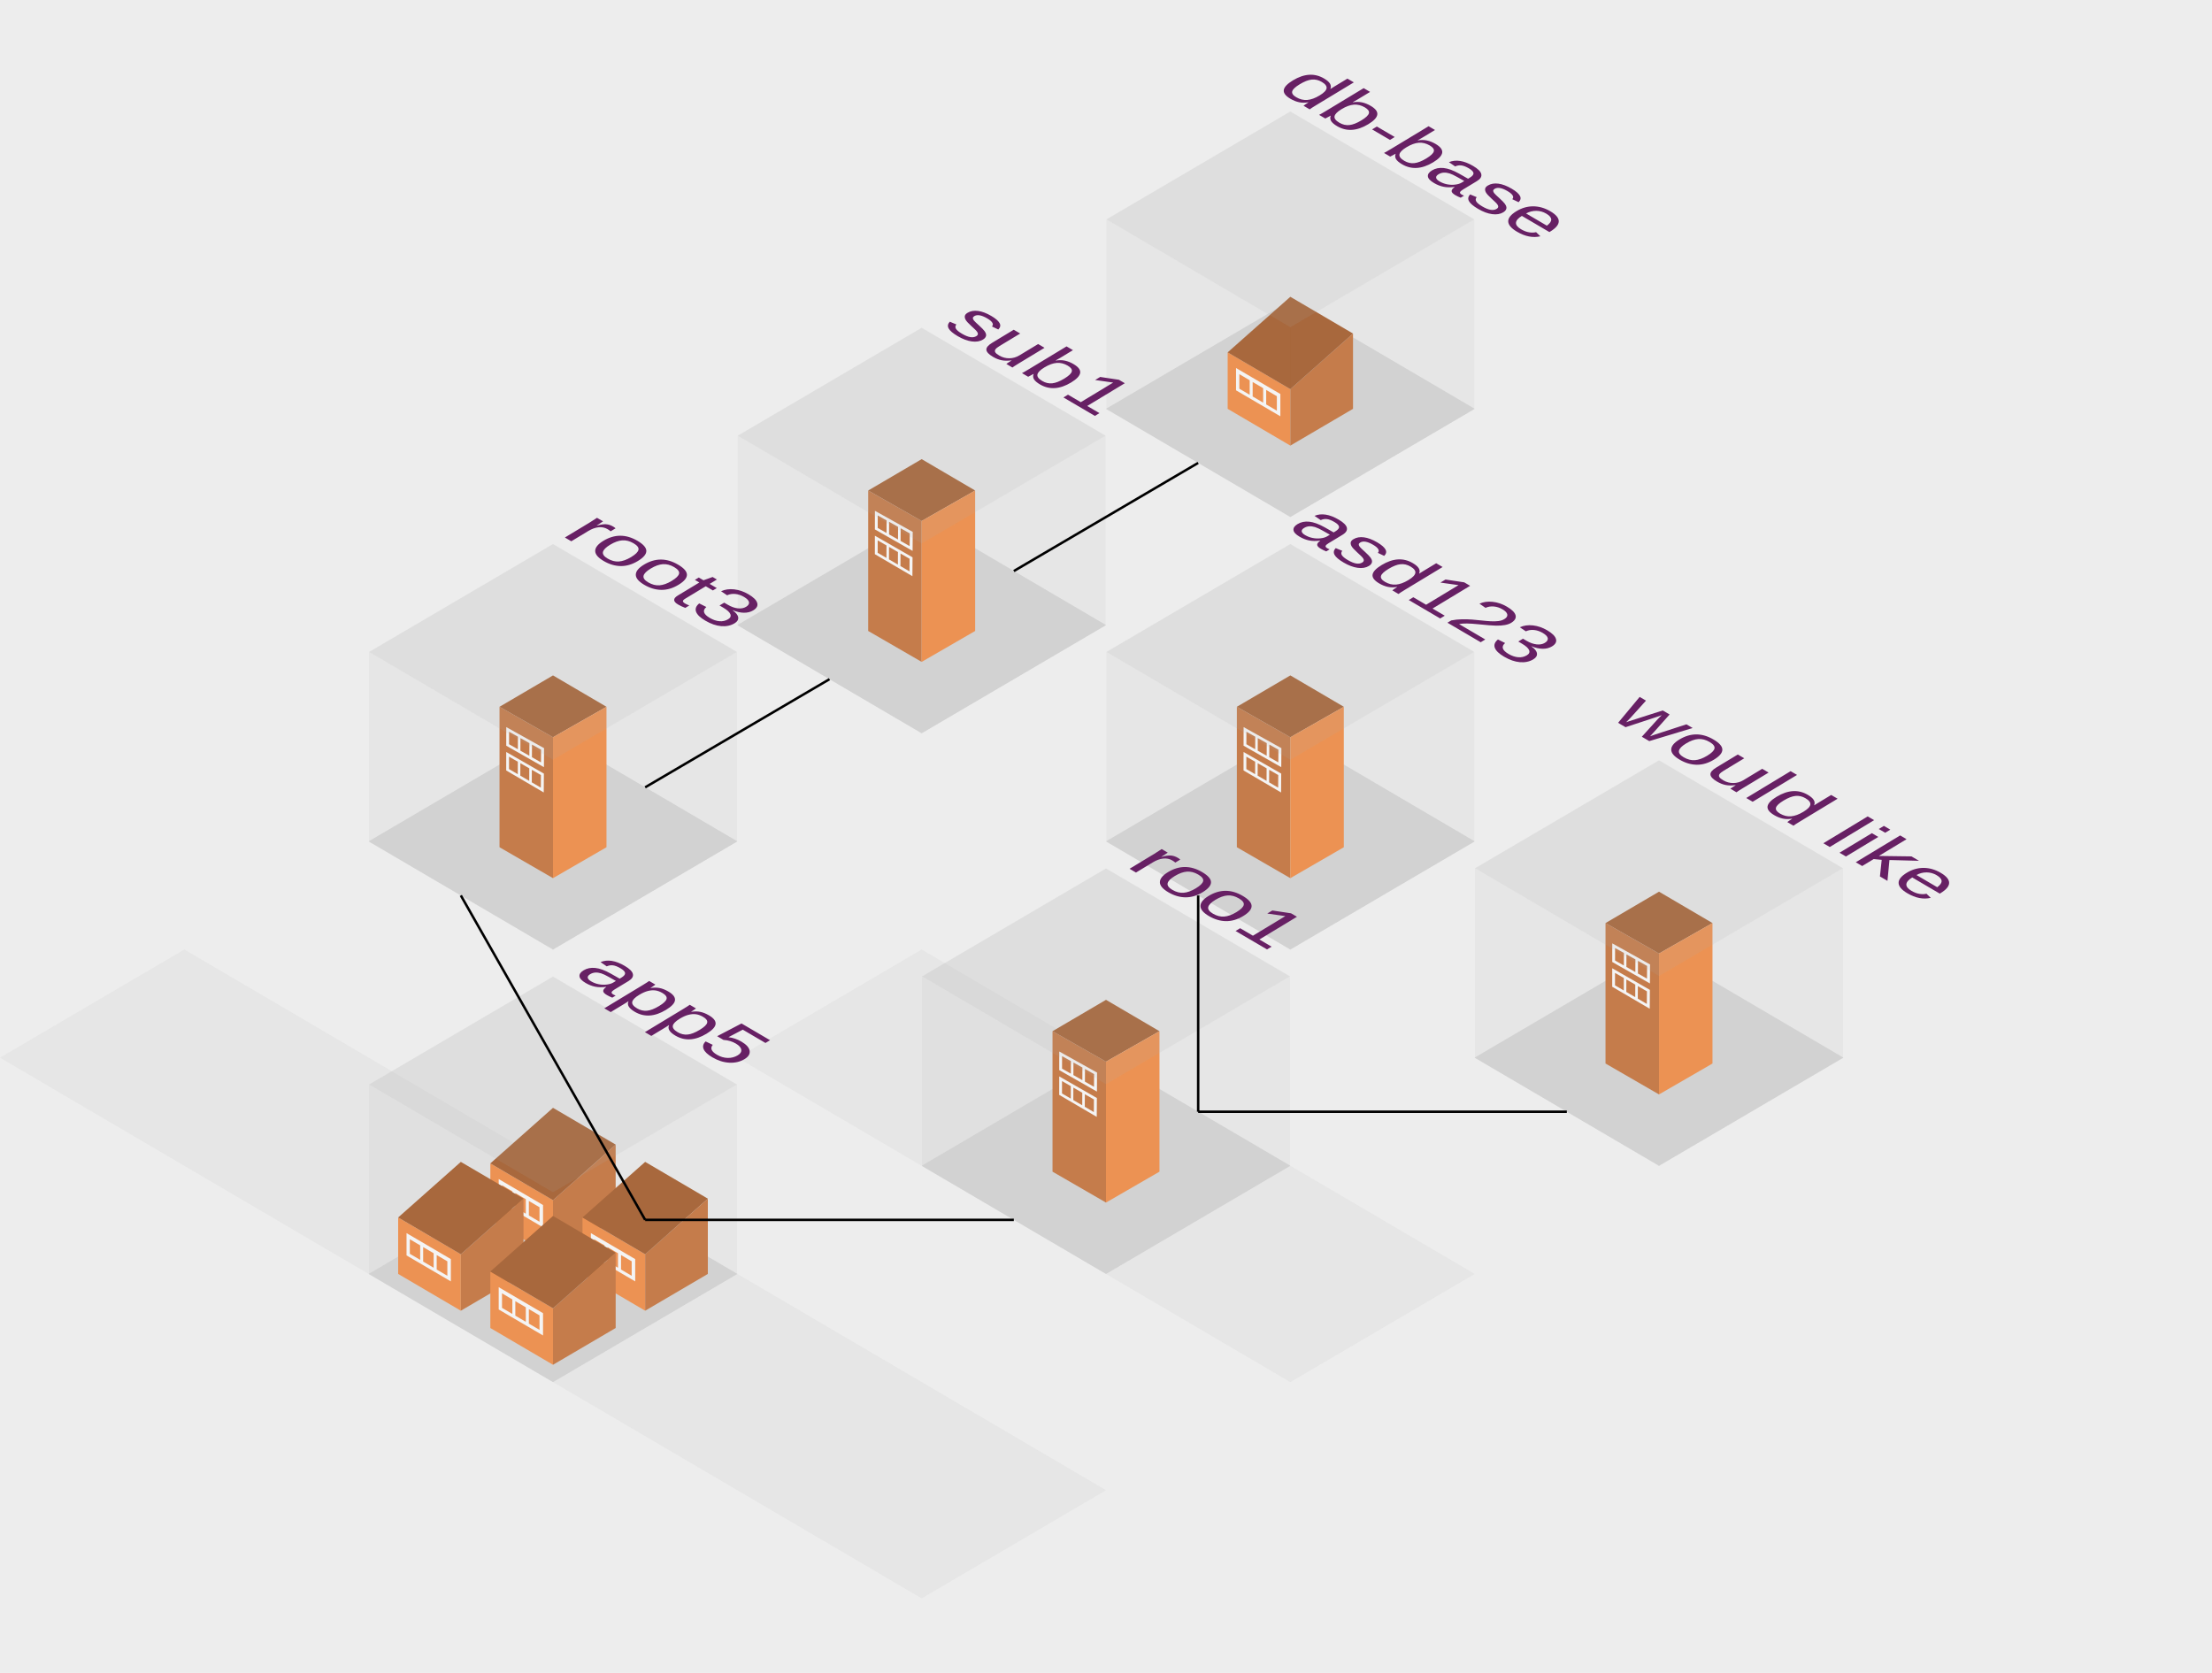
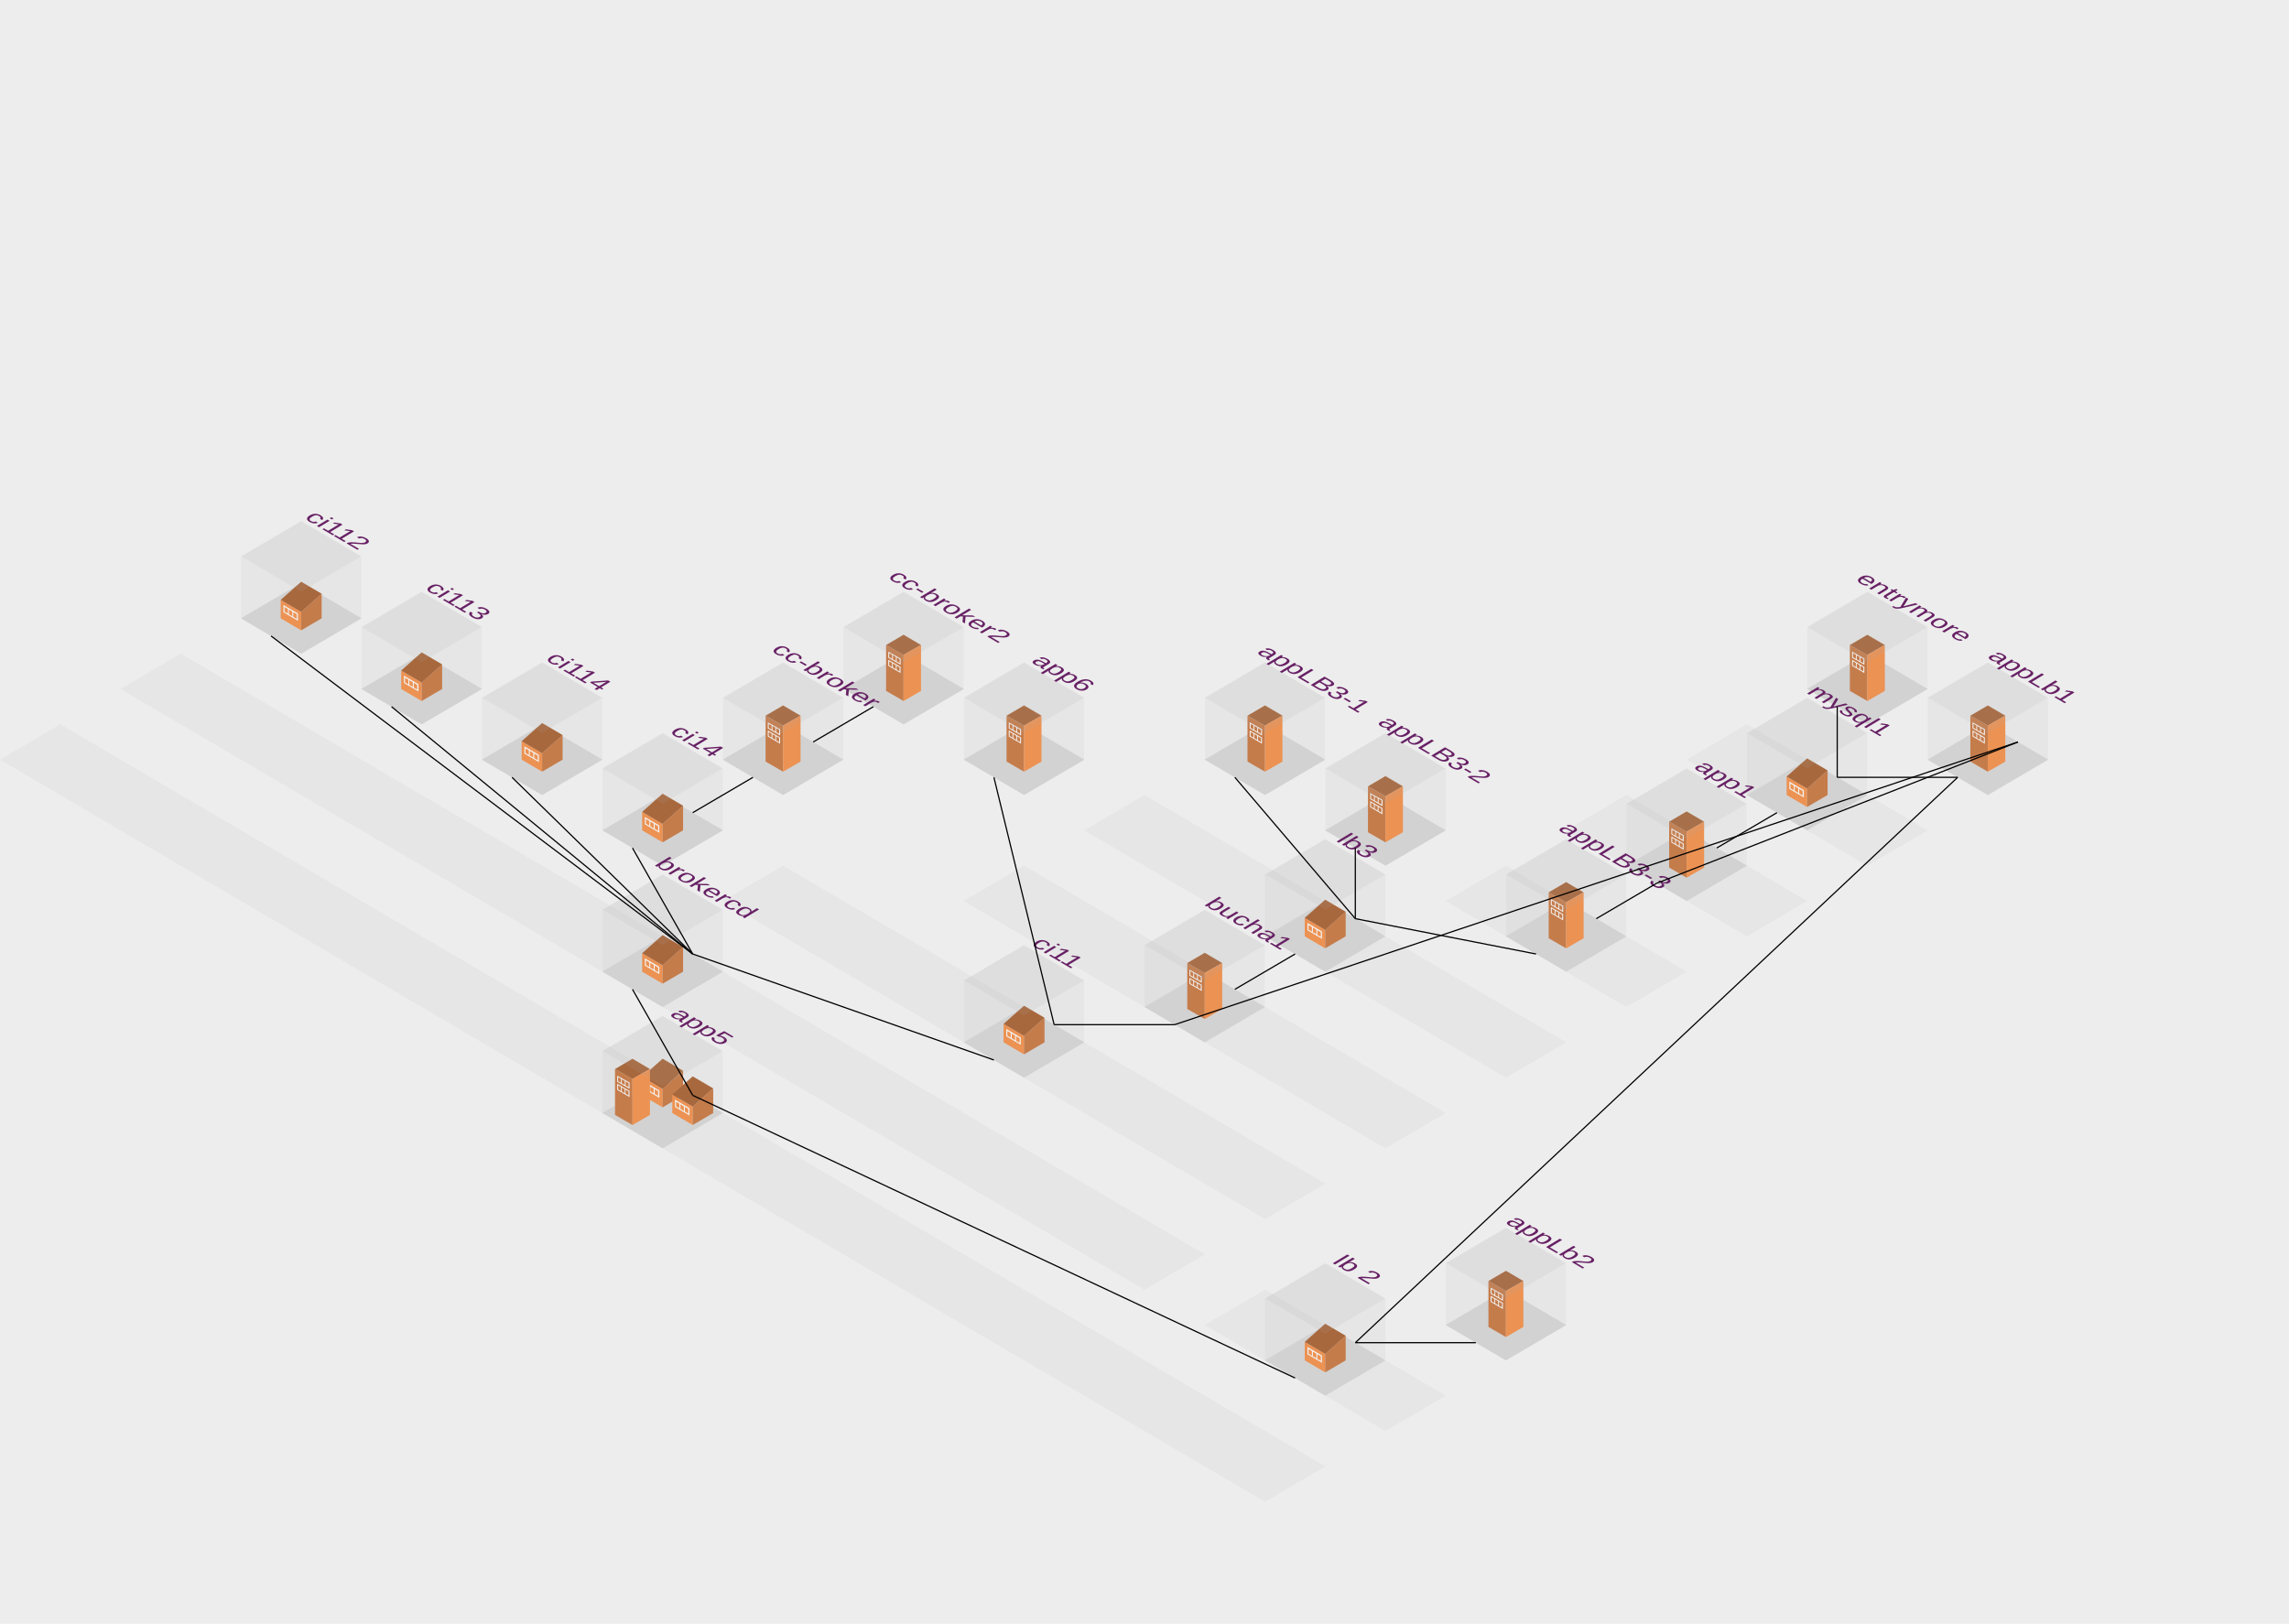
- <svg xmlns="http://www.w3.org/2000/svg" xmlns:xlink="http://www.w3.org/1999/xlink" baseProfile="full" height="680.625" version="1.1" width="900.0">
+ <svg xmlns="http://www.w3.org/2000/svg" xmlns:xlink="http://www.w3.org/1999/xlink" baseProfile="full" height="1347.5" version="1.1" width="1900.0">
  <defs>
    <symbol id="grid.base" preserveAspectRatio="xMidYMax meet" viewBox="0,0,266.4,156.32">
      <polygon fill="#bababa" points="133.2,0 0,78.16 133.2,156.32 266.4,78.16" />
    </symbol>
    <style type="text/css">text{font-family:Arial, Helvetica, sans-serif; fill: #672064;}.white{fill:#fff;}</style>
-     <symbol id="default" preserveAspectRatio="xMidYMax meet" viewBox="0,0,266.4,316.32">
-       <polygon class="light" points="133.2,316.32 0,238.16 0,118.16 133.2,196.32 133.2,316.32" />
-       <polygon class="dark" points="133.2,316.32 266.4,238.16 266.4,78.16 133.2,196.32 133.2,316.32" />
-       <polygon class="darker" points="133.2,0 0,118.16 133.2,196.32 266.4,78.16 133.2,0" />
-       <path class="white" d="M17.8,198.81,112,254V206.65L17.8,151.41ZM81.88,198l22.67,13.3v30.82l-22.67-13.3ZM53.12,181.12l22.33,13.1V225l-22.33-13.1ZM24.81,164.45l22,13v30.82l-22-12.91Z" />
+     <symbol id="application-medium" preserveAspectRatio="xMidYMax meet" viewBox="0,0,266.4,505">
+       <polygon class="dark" points="133.2,505 0,428 0,78.16 133.2,154 133.2,505" />
+       <polygon class="darker" points="133.2,0 0,78.16 133.2,154 266.4,78.16 133.2,0" />
+       <polygon class="light" points="133.2,505 266.4,428 266.4,78.16 133.2,154 133.2,505" />
+       <path class="white" d="M16.8,128.73l-.08,46.34,93.88,53.51.34-47.35Zm28.89,55.16L23.74,171.42l.07-31.08,22,12.3Zm28.6,16.24L52,187.47l.12-31.29,22.33,12.5Zm29,16.49L80.7,203.77l.17-31.5L103.54,185Z" />
+       <path class="white" d="M16.63,236.75l93.52,54.83.34-47L16.7,190.74Zm63.9-1.61,22.59,13-.22,31.42L80.36,266.4Zm-28.64-16.5,22.24,12.82L74,262.67l-22.21-13ZM23.68,202.39,45.59,215l-.11,31L23.62,233.25Z" />
    </symbol>
    <style type="text/css">.dark{fill:#c4692c;}.light{fill:#f58536;}.darker{fill:#a0501a;}</style>
    <symbol id="boundaries_box.front" preserveAspectRatio="xMidYMax meet" viewBox="0,0,265.58,292.78">
      <polygon fill="#bababa" fill-opacity="0.3" points="132.79,0 0,77.92 132.79,155.84 265.58,77.92 132.79,0" />
      <polygon fill="#ccc" fill-opacity="0.2" points="132.79,155.84 132.79,292.78 0,214.86 0,77.92 132.79,155.84" />
      <polygon fill="#ccc" fill-opacity="0.2" points="265.58,77.92 265.58,214.86 132.79,292.78 132.79,155.84 265.58,77.92" />
    </symbol>
-     <symbol id="application-medium" preserveAspectRatio="xMidYMax meet" viewBox="0,0,266.4,505">
+     <symbol id="default" preserveAspectRatio="xMidYMax meet" viewBox="0,0,266.4,316.32">
+       <polygon class="light" points="133.2,316.32 0,238.16 0,118.16 133.2,196.32 133.2,316.32" />
+       <polygon class="dark" points="133.2,316.32 266.4,238.16 266.4,78.16 133.2,196.32 133.2,316.32" />
+       <polygon class="darker" points="133.2,0 0,118.16 133.2,196.32 266.4,78.16 133.2,0" />
+       <path class="white" d="M17.8,198.81,112,254V206.65L17.8,151.41ZM81.88,198l22.67,13.3v30.82l-22.67-13.3ZM53.12,181.12l22.33,13.1V225l-22.33-13.1ZM24.81,164.45l22,13v30.82l-22-12.91Z" />
+     </symbol>
+     <symbol id="application-large" preserveAspectRatio="xMidYMax meet" viewBox="0,0,266.4,505">
      <polygon class="dark" points="133.2,505 0,428 0,78.16 133.2,154 133.2,505" />
      <polygon class="darker" points="133.2,0 0,78.16 133.2,154 266.4,78.16 133.2,0" />
      <polygon class="light" points="133.2,505 266.4,428 266.4,78.16 133.2,154 133.2,505" />
      <path class="white" d="M16.8,128.73l-.08,46.34,93.88,53.51.34-47.35Zm28.89,55.16L23.74,171.42l.07-31.08,22,12.3Zm28.6,16.24L52,187.47l.12-31.29,22.33,12.5Zm29,16.49L80.7,203.77l.17-31.5L103.54,185Z" />
      <path class="white" d="M16.63,236.75l93.52,54.83.34-47L16.7,190.74Zm63.9-1.61,22.59,13-.22,31.42L80.36,266.4Zm-28.64-16.5,22.24,12.82L74,262.67l-22.21-13ZM23.68,202.39,45.59,215l-.11,31L23.62,233.25Z" />
    </symbol>
-     <symbol id="application-small" preserveAspectRatio="xMidYMax meet" viewBox="0,0,266.4,316.32">
-       <polygon class="light" points="133.2,316.32 0,238.16 0,118.16 133.2,196.32 133.2,316.32" />
-       <polygon class="dark" points="133.2,316.32 266.4,238.16 266.4,78.16 133.2,196.32 133.2,316.32" />
-       <polygon class="darker" points="133.2,0 0,118.16 133.2,196.32 266.4,78.16 133.2,0" />
-       <path class="white" d="M17.8,198.81,112,254V206.65L17.8,151.41ZM81.88,198l22.67,13.3v30.82l-22.67-13.3ZM53.12,181.12l22.33,13.1V225l-22.33-13.1ZM24.81,164.45l22,13v30.82l-22-12.91Z" />
-     </symbol>
  </defs>
-   <rect fill="#ededed" height="680.625" width="900.0" x="0" y="0" />
-   <polyline fill="#ccc" fill-opacity="0.2" points="450.0,166.359 525.0,122.357 600.0,166.359 525.0,210.362" />
-   <use fill-opacity="0.4" height="165.0" width="150" x="450.0" xlink:href="#grid.base" y="45.362" />
-   <use height="82.5" width="51.0" x="499.5" xlink:href="#default" y="98.82" />
-   <use height="165.0" width="150" x="450.0" xlink:href="#boundaries_box.front" y="45.362" />
-   <text font-size="29.7" transform="translate(450.0, 45.36157) skewY(30.404) skewX(-40.0) translate(-423.264, -94.86157)" x="450.0" y="45.362">db-base</text>
-   <polyline fill="#ccc" fill-opacity="0.2" points="300.0,254.364 375.0,210.362 450.0,254.364 375.0,298.366" />
-   <use fill-opacity="0.4" height="165.0" width="150" x="300.0" xlink:href="#grid.base" y="133.366" />
-   <use height="82.5" width="51.0" x="349.5" xlink:href="#application-medium" y="186.825" />
-   <use height="165.0" width="150" x="300.0" xlink:href="#boundaries_box.front" y="133.366" />
-   <text font-size="29.7" transform="translate(300.0, 133.366) skewY(30.404) skewX(-40.0) translate(-259.008, -182.866)" x="300.0" y="133.366">sub1</text>
-   <polyline fill="#ccc" fill-opacity="0.2" points="450.0,342.368 525.0,298.366 600.0,342.368 525.0,386.371" />
-   <use fill-opacity="0.4" height="165.0" width="150" x="450.0" xlink:href="#grid.base" y="221.371" />
-   <use height="82.5" width="51.0" x="499.5" xlink:href="#application-medium" y="274.829" />
-   <use height="165.0" width="150" x="450.0" xlink:href="#boundaries_box.front" y="221.371" />
-   <text font-size="29.7" transform="translate(450.0, 221.3705) skewY(30.404) skewX(-40.0) translate(-418.512, -270.8705)" x="450.0" y="221.371">asd123</text>
-   <polyline fill="#ccc" fill-opacity="0.2" points="600.0,430.373 675.0,386.371 750.0,430.373 675.0,474.375" />
-   <use fill-opacity="0.4" height="165.0" width="150" x="600.0" xlink:href="#grid.base" y="309.375" />
-   <use height="82.5" width="51.0" x="649.5" xlink:href="#application-medium" y="362.834" />
-   <use height="165.0" width="150" x="600.0" xlink:href="#boundaries_box.front" y="309.375" />
-   <text font-size="29.7" transform="translate(600.0, 309.375) skewY(30.404) skewX(-40.0) translate(-587.52, -358.875)" x="600.0" y="309.375">would like</text>
-   <polyline fill="#ccc" fill-opacity="0.2" points="150.0,342.368 225.0,298.366 300.0,342.368 225.0,386.371" />
-   <use fill-opacity="0.4" height="165.0" width="150" x="150.0" xlink:href="#grid.base" y="221.371" />
-   <use height="82.5" width="51.0" x="199.5" xlink:href="#application-medium" y="274.829" />
-   <use height="165.0" width="150" x="150.0" xlink:href="#boundaries_box.front" y="221.371" />
-   <text font-size="29.7" transform="translate(150.0, 221.3705) skewY(30.404) skewX(-40.0) translate(-113.76, -270.8705)" x="150.0" y="221.371">root3</text>
-   <polyline fill="#ccc" fill-opacity="0.2" points="300.0,430.373 375.0,386.371 600.0,518.377 525.0,562.379" />
-   <use fill-opacity="0.4" height="165.0" width="150" x="375.0" xlink:href="#grid.base" y="353.377" />
-   <use height="82.5" width="51.0" x="424.5" xlink:href="#application-medium" y="406.836" />
-   <use height="165.0" width="150" x="375.0" xlink:href="#boundaries_box.front" y="353.377" />
-   <text font-size="29.7" transform="translate(375.0, 353.3772) skewY(30.404) skewX(-40.0) translate(-334.008, -402.8772)" x="375.0" y="353.377">roo1</text>
-   <polyline fill="#ccc" fill-opacity="0.2" points="0.0,430.373 75.0,386.371 450.0,606.382 375.0,650.384" />
-   <use fill-opacity="0.4" height="165.0" width="150" x="150.0" xlink:href="#grid.base" y="397.379" />
-   <use height="82.5" width="51.0" x="199.5" xlink:href="#application-small" y="428.837" />
-   <use height="82.5" width="51.0" x="237.0" xlink:href="#application-small" y="450.838" />
-   <use height="82.5" width="51.0" x="162.0" xlink:href="#application-small" y="450.838" />
-   <use height="82.5" width="51.0" x="199.5" xlink:href="#application-small" y="472.839" />
-   <use height="165.0" width="150" x="150.0" xlink:href="#boundaries_box.front" y="397.379" />
-   <text font-size="29.7" transform="translate(150.0, 397.3795) skewY(30.404) skewX(-40.0) translate(-109.008, -446.8795)" x="150.0" y="397.379">app5</text>
-   <line fill="rgb(0,0,0)" stroke="black" stroke-width="1" x1="412.5" x2="487.5" y1="232.363" y2="188.36" />
-   <line fill="rgb(0,0,0)" stroke="black" stroke-width="1" x1="262.5" x2="187.5" y1="496.376" y2="364.369" />
-   <line fill="rgb(0,0,0)" stroke="black" stroke-width="1" x1="262.5" x2="412.5" y1="496.376" y2="496.376" />
-   <line fill="rgb(0,0,0)" stroke="black" stroke-width="1" x1="262.5" x2="337.5" y1="320.367" y2="276.365" />
-   <line fill="rgb(0,0,0)" stroke="black" stroke-width="1" x1="487.5" x2="487.5" y1="452.374" y2="364.369" />
-   <line fill="rgb(0,0,0)" stroke="black" stroke-width="1" x1="487.5" x2="637.5" y1="452.374" y2="452.374" />
+   <rect fill="#ededed" height="1347.5" width="1900.0" x="0" y="0" />
+   <polyline fill="#ccc" fill-opacity="0.2" points="1500.0,571.996 1550.0,542.661 1600.0,571.996 1550.0,601.33" />
+   <use fill-opacity="0.4" height="110" width="100" x="1500.0" xlink:href="#grid.base" y="491.33" />
+   <use height="55" width="34.0" x="1533.0" xlink:href="#application-medium" y="526.969" />
+   <use height="110" width="100" x="1500.0" xlink:href="#boundaries_box.front" y="491.33" />
+   <text font-size="19.8" transform="translate(1500.0, 491.3303) skewY(30.404) skewX(-40.0) translate(-1488.512, -524.3303)" x="1500.0" y="491.33">entrymore</text>
+   <polyline fill="#ccc" fill-opacity="0.2" points="1600.0,630.665 1650.0,601.33 1700.0,630.665 1650.0,660.0" />
+   <use fill-opacity="0.4" height="110" width="100" x="1600.0" xlink:href="#grid.base" y="550.0" />
+   <use height="55" width="34.0" x="1633.0" xlink:href="#application-medium" y="585.639" />
+   <use height="110" width="100" x="1600.0" xlink:href="#boundaries_box.front" y="550.0" />
+   <text font-size="19.8" transform="translate(1600.0, 550.0) skewY(30.404) skewX(-40.0) translate(-1579.008, -583.0)" x="1600.0" y="550.0">appLb1</text>
+   <polyline fill="#ccc" fill-opacity="0.2" points="1400.0,630.665 1450.0,601.33 1600.0,689.335 1550.0,718.67" />
+   <use fill-opacity="0.4" height="110" width="100" x="1450.0" xlink:href="#grid.base" y="579.335" />
+   <use height="55" width="34.0" x="1483.0" xlink:href="#default" y="614.974" />
+   <use height="110" width="100" x="1450.0" xlink:href="#boundaries_box.front" y="579.335" />
+   <text font-size="19.8" transform="translate(1450.0, 579.3348) skewY(30.404) skewX(-40.0) translate(-1429.008, -612.3348)" x="1450.0" y="579.335">mysql1</text>
+   <polyline fill="#ccc" fill-opacity="0.2" points="1300.0,689.335 1350.0,660 1500.0,748.004 1450.0,777.339" />
+   <use fill-opacity="0.4" height="110" width="100" x="1350.0" xlink:href="#grid.base" y="638.004" />
+   <use height="55" width="34.0" x="1383.0" xlink:href="#application-medium" y="673.643" />
+   <use height="110" width="100" x="1350.0" xlink:href="#boundaries_box.front" y="638.004" />
+   <text font-size="19.8" transform="translate(1350.0, 638.0045) skewY(30.404) skewX(-40.0) translate(-1322.672, -671.0045)" x="1350.0" y="638.004">app1</text>
+   <polyline fill="#ccc" fill-opacity="0.2" points="1000.0,630.665 1050.0,601.33 1100.0,630.665 1050.0,660" />
+   <use fill-opacity="0.4" height="110" width="100" x="1000.0" xlink:href="#grid.base" y="550" />
+   <use height="55" width="34.0" x="1033.0" xlink:href="#application-medium" y="585.639" />
+   <use height="110" width="100" x="1000.0" xlink:href="#boundaries_box.front" y="550" />
+   <text font-size="19.8" transform="translate(1000.0, 550) skewY(30.404) skewX(-40.0) translate(-985.344, -583)" x="1000.0" y="550">appLB3-1</text>
+   <polyline fill="#ccc" fill-opacity="0.2" points="1100.0,689.335 1150.0,660 1200.0,689.335 1150.0,718.67" />
+   <use fill-opacity="0.4" height="110" width="100" x="1100.0" xlink:href="#grid.base" y="608.67" />
+   <use height="55" width="34.0" x="1133.0" xlink:href="#application-medium" y="644.309" />
+   <use height="110" width="100" x="1100.0" xlink:href="#boundaries_box.front" y="608.67" />
+   <text font-size="19.8" transform="translate(1100.0, 608.6697) skewY(30.404) skewX(-40.0) translate(-1085.344, -641.6697)" x="1100.0" y="608.67">appLB3-2</text>
+   <polyline fill="#ccc" fill-opacity="0.2" points="1200.0,748.004 1250.0,718.67 1400.0,806.674 1350.0,836.009" />
+   <use fill-opacity="0.4" height="110" width="100" x="1250.0" xlink:href="#grid.base" y="696.674" />
+   <use height="55" width="34.0" x="1283.0" xlink:href="#application-medium" y="732.313" />
+   <use height="110" width="100" x="1250.0" xlink:href="#boundaries_box.front" y="696.674" />
+   <text font-size="19.8" transform="translate(1250.0, 696.6741) skewY(30.404) skewX(-40.0) translate(-1235.344, -729.6741)" x="1250.0" y="696.674">appLB3-3</text>
+   <polyline fill="#ccc" fill-opacity="0.2" points="700.0,571.996 750.0,542.661 800.0,571.996 750.0,601.33" />
+   <use fill-opacity="0.4" height="110" width="100" x="700.0" xlink:href="#grid.base" y="491.33" />
+   <use height="55" width="34.0" x="733.0" xlink:href="#application-medium" y="526.969" />
+   <use height="110" width="100" x="700.0" xlink:href="#boundaries_box.front" y="491.33" />
+   <text font-size="19.8" transform="translate(700.0, 491.3303) skewY(30.404) skewX(-40.0) translate(-691.68, -524.3303)" x="700.0" y="491.33">cc-broker2</text>
+   <polyline fill="#ccc" fill-opacity="0.2" points="800.0,630.665 850.0,601.33 900.0,630.665 850.0,660" />
+   <use fill-opacity="0.4" height="110" width="100" x="800.0" xlink:href="#grid.base" y="550" />
+   <use height="55" width="34.0" x="833.0" xlink:href="#application-medium" y="585.639" />
+   <use height="110" width="100" x="800.0" xlink:href="#boundaries_box.front" y="550" />
+   <text font-size="19.8" transform="translate(800.0, 550) skewY(30.404) skewX(-40.0) translate(-772.672, -583)" x="800.0" y="550">app6</text>
+   <polyline fill="#ccc" fill-opacity="0.2" points="900.0,689.335 950.0,660 1300.0,865.344 1250.0,894.679" />
+   <use fill-opacity="0.4" height="110" width="100" x="1050.0" xlink:href="#grid.base" y="696.674" />
+   <use height="55" width="34.0" x="1083.0" xlink:href="#default" y="732.313" />
+   <use height="110" width="100" x="1050.0" xlink:href="#boundaries_box.front" y="696.674" />
+   <text font-size="19.8" transform="translate(1050.0, 696.6741) skewY(30.404) skewX(-40.0) translate(-1019.504, -729.6741)" x="1050.0" y="696.674">lb3</text>
+   <polyline fill="#ccc" fill-opacity="0.2" points="600.0,630.665 650.0,601.33 700.0,630.665 650.0,660" />
+   <use fill-opacity="0.4" height="110" width="100" x="600.0" xlink:href="#grid.base" y="550" />
+   <use height="55" width="34.0" x="633.0" xlink:href="#application-medium" y="585.639" />
+   <use height="110" width="100" x="600.0" xlink:href="#boundaries_box.front" y="550" />
+   <text font-size="19.8" transform="translate(600.0, 550) skewY(30.404) skewX(-40.0) translate(-588.512, -583)" x="600.0" y="550">cc-broker</text>
+   <polyline fill="#ccc" fill-opacity="0.2" points="800.0,748.004 850.0,718.67 1200.0,924.013 1150.0,953.348" />
+   <use fill-opacity="0.4" height="110" width="100" x="950.0" xlink:href="#grid.base" y="755.344" />
+   <use height="55" width="34.0" x="983.0" xlink:href="#application-medium" y="790.983" />
+   <use height="110" width="100" x="950.0" xlink:href="#boundaries_box.front" y="755.344" />
+   <text font-size="19.8" transform="translate(950.0, 755.3438) skewY(30.404) skewX(-40.0) translate(-929.008, -788.3438)" x="950.0" y="755.344">bucha1</text>
+   <polyline fill="#ccc" fill-opacity="0.2" points="200.0,513.326 250.0,483.991 300.0,513.326 250.0,542.661" />
+   <use fill-opacity="0.4" height="110" width="100" x="200.0" xlink:href="#grid.base" y="432.661" />
+   <use height="55" width="34.0" x="233.0" xlink:href="#default" y="468.3" />
+   <use height="110" width="100" x="200.0" xlink:href="#boundaries_box.front" y="432.661" />
+   <text font-size="19.8" transform="translate(200.0, 432.6607) skewY(30.404) skewX(-40.0) translate(-175.84, -465.6607)" x="200.0" y="432.661">ci112</text>
+   <polyline fill="#ccc" fill-opacity="0.2" points="300.0,571.996 350.0,542.661 400.0,571.996 350.0,601.33" />
+   <use fill-opacity="0.4" height="110" width="100" x="300.0" xlink:href="#grid.base" y="491.33" />
+   <use height="55" width="34.0" x="333.0" xlink:href="#default" y="526.969" />
+   <use height="110" width="100" x="300.0" xlink:href="#boundaries_box.front" y="491.33" />
+   <text font-size="19.8" transform="translate(300.0, 491.3303) skewY(30.404) skewX(-40.0) translate(-275.84, -524.3303)" x="300.0" y="491.33">ci113</text>
+   <polyline fill="#ccc" fill-opacity="0.2" points="400.0,630.665 450.0,601.33 500.0,630.665 450.0,660" />
+   <use fill-opacity="0.4" height="110" width="100" x="400.0" xlink:href="#grid.base" y="550" />
+   <use height="55" width="34.0" x="433.0" xlink:href="#default" y="585.639" />
+   <use height="110" width="100" x="400.0" xlink:href="#boundaries_box.front" y="550" />
+   <text font-size="19.8" transform="translate(400.0, 550) skewY(30.404) skewX(-40.0) translate(-375.84, -583)" x="400.0" y="550">ci114</text>
+   <polyline fill="#ccc" fill-opacity="0.2" points="500.0,689.335 550.0,660 600.0,689.335 550.0,718.67" />
+   <use fill-opacity="0.4" height="110" width="100" x="500.0" xlink:href="#grid.base" y="608.67" />
+   <use height="55" width="34.0" x="533.0" xlink:href="#default" y="644.309" />
+   <use height="110" width="100" x="500.0" xlink:href="#boundaries_box.front" y="608.67" />
+   <text font-size="19.8" transform="translate(500.0, 608.6697) skewY(30.404) skewX(-40.0) translate(-472.672, -641.6697)" x="500.0" y="608.67">ci14</text>
+   <polyline fill="#ccc" fill-opacity="0.2" points="600.0,748.004 650.0,718.67 1100.0,982.683 1050.0,1012.018" />
+   <use fill-opacity="0.4" height="110" width="100" x="800.0" xlink:href="#grid.base" y="784.679" />
+   <use height="55" width="34.0" x="833.0" xlink:href="#default" y="820.318" />
+   <use height="110" width="100" x="800.0" xlink:href="#boundaries_box.front" y="784.679" />
+   <text font-size="19.8" transform="translate(800.0, 784.6786) skewY(30.404) skewX(-40.0) translate(-772.672, -817.6786)" x="800.0" y="784.679">ci11</text>
+   <polyline fill="#ccc" fill-opacity="0.2" points="1200.0,1100.022 1250.0,1070.688 1300.0,1100.022 1250.0,1129.357" />
+   <use fill-opacity="0.4" height="110" width="100" x="1200.0" xlink:href="#grid.base" y="1019.357" />
+   <use height="55" width="34.0" x="1233.0" xlink:href="#application-medium" y="1054.996" />
+   <use height="110" width="100" x="1200.0" xlink:href="#boundaries_box.front" y="1019.357" />
+   <text font-size="19.8" transform="translate(1200.0, 1019.357) skewY(30.404) skewX(-40.0) translate(-1179.008, -1052.357)" x="1200.0" y="1019.357">appLb2</text>
+   <polyline fill="#ccc" fill-opacity="0.2" points="100.0,571.996 150.0,542.661 1000.0,1041.353 950.0,1070.688" />
+   <use fill-opacity="0.4" height="110" width="100" x="500.0" xlink:href="#grid.base" y="726.009" />
+   <use height="55" width="34.0" x="533.0" xlink:href="#default" y="761.648" />
+   <use height="110" width="100" x="500.0" xlink:href="#boundaries_box.front" y="726.009" />
+   <text font-size="19.8" transform="translate(500.0, 726.009) skewY(30.404) skewX(-40.0) translate(-485.344, -759.009)" x="500.0" y="726.009">brokercd</text>
+   <polyline fill="#ccc" fill-opacity="0.2" points="1000.0,1100.022 1050.0,1070.688 1200.0,1158.692 1150.0,1188.027" />
+   <use fill-opacity="0.4" height="110" width="100" x="1050.0" xlink:href="#grid.base" y="1048.692" />
+   <use height="55" width="34.0" x="1083.0" xlink:href="#default" y="1084.331" />
+   <use height="110" width="100" x="1050.0" xlink:href="#boundaries_box.front" y="1048.692" />
+   <text font-size="19.8" transform="translate(1050.0, 1048.692) skewY(30.404) skewX(-40.0) translate(-1022.672, -1081.692)" x="1050.0" y="1048.692">lb 2</text>
+   <polyline fill="#ccc" fill-opacity="0.2" points="0.0,630.665 50.0,601.33 1100.0,1217.362 1050.0,1246.697" />
+   <use fill-opacity="0.4" height="110" width="100" x="500.0" xlink:href="#grid.base" y="843.348" />
+   <use height="55" width="34.0" x="533.0" xlink:href="#default" y="864.32" />
+   <use height="55" width="34.0" x="558.0" xlink:href="#default" y="878.987" />
+   <use height="55" width="34.0" x="508.0" xlink:href="#application-large" y="878.987" />
+   <use height="110" width="100" x="500.0" xlink:href="#boundaries_box.front" y="843.348" />
+   <text font-size="19.8" transform="translate(500.0, 843.3483) skewY(30.404) skewX(-40.0) translate(-472.672, -876.3483)" x="500.0" y="843.348">app5</text>
+   <line fill="rgb(0,0,0)" stroke="black" stroke-width="1" x1="575.0" x2="1075.0" y1="909.346" y2="1144.025" />
+   <line fill="rgb(0,0,0)" stroke="black" stroke-width="1" x1="575.0" x2="525.0" y1="909.346" y2="821.342" />
+   <line fill="rgb(0,0,0)" stroke="black" stroke-width="1" x1="1525.0" x2="1625.0" y1="645.333" y2="645.333" />
+   <line fill="rgb(0,0,0)" stroke="black" stroke-width="1" x1="1525.0" x2="1525.0" y1="645.333" y2="586.663" />
+   <line fill="rgb(0,0,0)" stroke="black" stroke-width="1" x1="1675.0" x2="1375.0" y1="615.998" y2="733.337" />
+   <line fill="rgb(0,0,0)" stroke="black" stroke-width="1" x1="1675.0" x2="975.0" y1="615.998" y2="850.676" />
+   <line fill="rgb(0,0,0)" stroke="black" stroke-width="1" x1="1125.0" x2="1625.0" y1="1114.69" y2="645.333" />
+   <line fill="rgb(0,0,0)" stroke="black" stroke-width="1" x1="1125.0" x2="1225.0" y1="1114.69" y2="1114.69" />
+   <line fill="rgb(0,0,0)" stroke="black" stroke-width="1" x1="1425.0" x2="1475.0" y1="704.002" y2="674.667" />
+   <line fill="rgb(0,0,0)" stroke="black" stroke-width="1" x1="1125.0" x2="1025.0" y1="762.672" y2="645.333" />
+   <line fill="rgb(0,0,0)" stroke="black" stroke-width="1" x1="1125.0" x2="1125.0" y1="762.672" y2="704.002" />
+   <line fill="rgb(0,0,0)" stroke="black" stroke-width="1" x1="1125.0" x2="1275.0" y1="762.672" y2="792.007" />
+   <line fill="rgb(0,0,0)" stroke="black" stroke-width="1" x1="1325.0" x2="1375.0" y1="762.672" y2="733.337" />
+   <line fill="rgb(0,0,0)" stroke="black" stroke-width="1" x1="1025.0" x2="1075.0" y1="821.342" y2="792.007" />
+   <line fill="rgb(0,0,0)" stroke="black" stroke-width="1" x1="675.0" x2="725.0" y1="615.998" y2="586.663" />
+   <line fill="rgb(0,0,0)" stroke="black" stroke-width="1" x1="875.0" x2="825.0" y1="850.676" y2="645.333" />
+   <line fill="rgb(0,0,0)" stroke="black" stroke-width="1" x1="875.0" x2="975.0" y1="850.676" y2="850.676" />
+   <line fill="rgb(0,0,0)" stroke="black" stroke-width="1" x1="575.0" x2="425.0" y1="792.007" y2="645.333" />
+   <line fill="rgb(0,0,0)" stroke="black" stroke-width="1" x1="575.0" x2="225.0" y1="792.007" y2="527.993" />
+   <line fill="rgb(0,0,0)" stroke="black" stroke-width="1" x1="575.0" x2="325.0" y1="792.007" y2="586.663" />
+   <line fill="rgb(0,0,0)" stroke="black" stroke-width="1" x1="575.0" x2="825.0" y1="792.007" y2="880.011" />
+   <line fill="rgb(0,0,0)" stroke="black" stroke-width="1" x1="575.0" x2="525.0" y1="792.007" y2="704.002" />
+   <line fill="rgb(0,0,0)" stroke="black" stroke-width="1" x1="575.0" x2="625.0" y1="674.667" y2="645.333" />
</svg>
